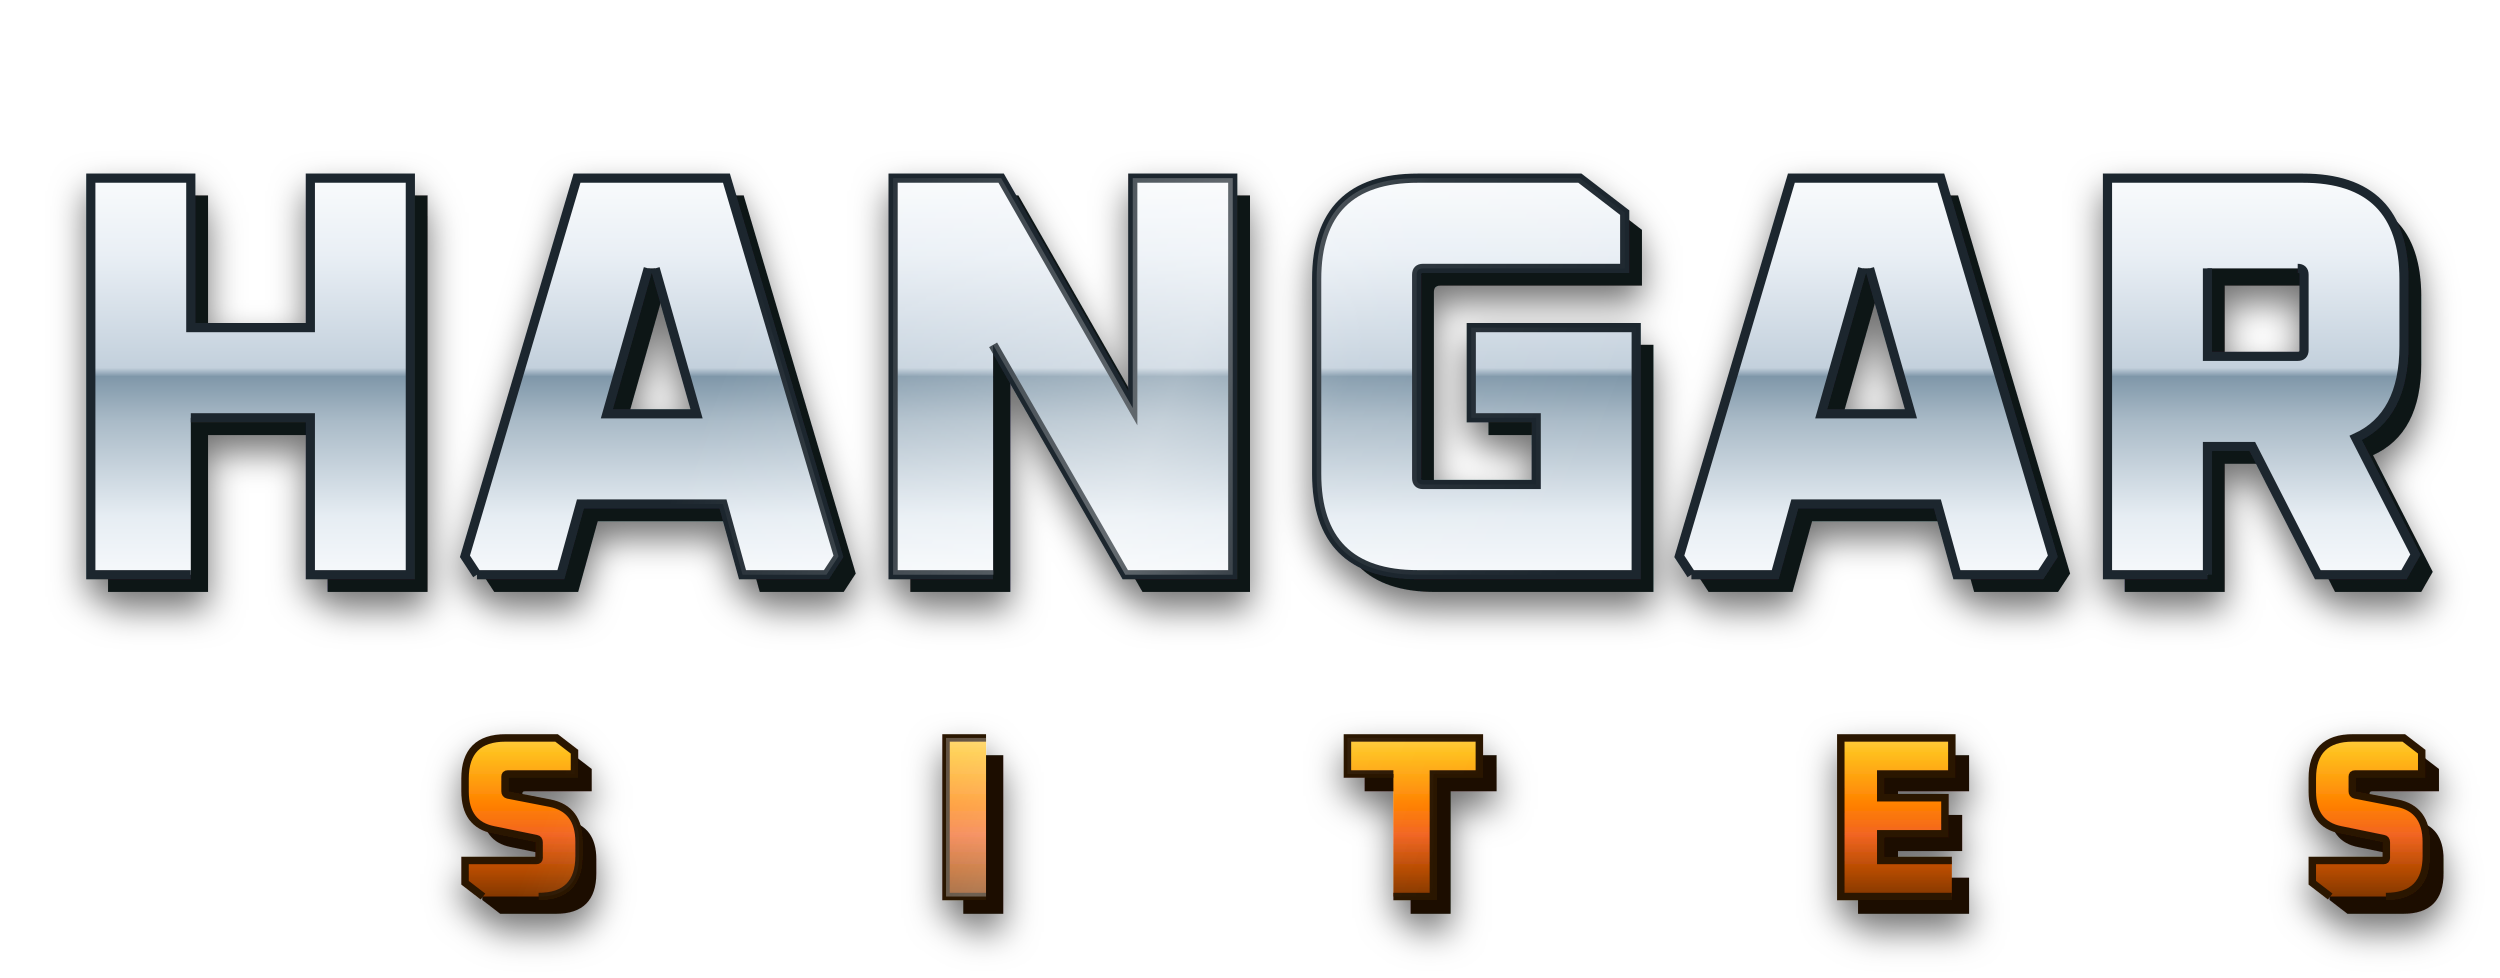
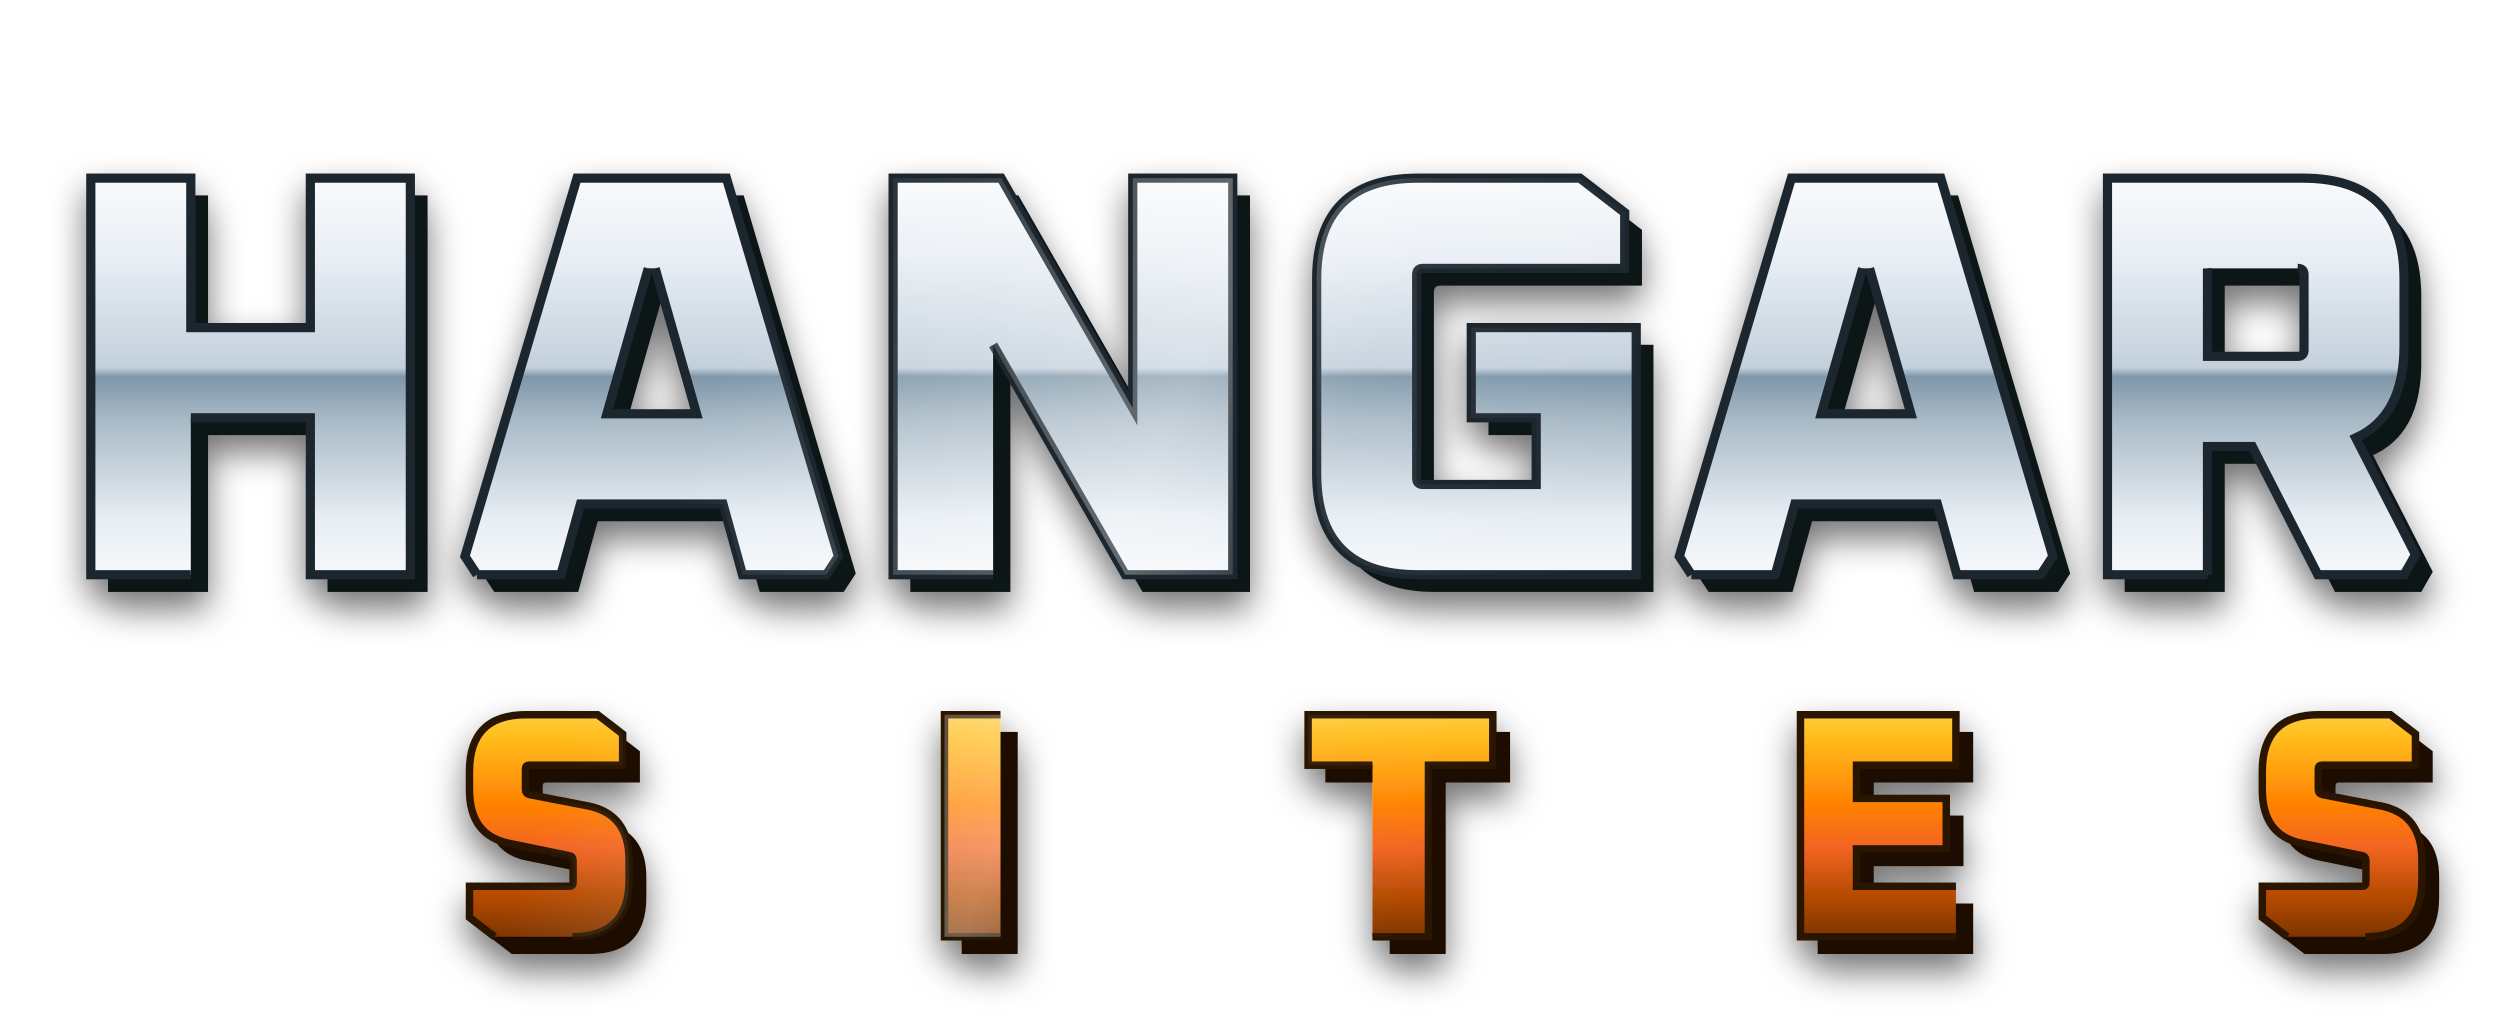
- <svg xmlns="http://www.w3.org/2000/svg" viewBox="0 0 435 170" role="img" aria-label="HANGAR SITES">
+ <svg xmlns="http://www.w3.org/2000/svg" viewBox="0 0 435 177" role="img" aria-label="HANGAR SITES">
  <defs>
    <linearGradient id="g1" gradientUnits="userSpaceOnUse" x1="0" y1="26" x2="0" y2="102">
      <stop offset="0" stop-color="#ffffff" />
      <stop offset=".24" stop-color="#e9eff5" />
      <stop offset=".50" stop-color="#c3d0dc" />
      <stop offset=".52" stop-color="#7f97a9" />
      <stop offset=".62" stop-color="#a9bac7" />
      <stop offset=".84" stop-color="#e6edf3" />
      <stop offset="1" stop-color="#f9fbfd" />
    </linearGradient>
-     <linearGradient id="g2" gradientUnits="userSpaceOnUse" x1="0" y1="126" x2="0" y2="158">
+     <linearGradient id="g2" gradientUnits="userSpaceOnUse" x1="0" y1="121" x2="0" y2="165">
      <stop offset="0" stop-color="#ffd75e" />
      <stop offset=".16" stop-color="#ffbe1d" />
      <stop offset=".44" stop-color="#ff8000" />
      <stop offset=".60" stop-color="#f26522" />
      <stop offset=".80" stop-color="#b34a00" />
      <stop offset="1" stop-color="#6e2f00" />
    </linearGradient>
-     <linearGradient id="spec" gradientUnits="userSpaceOnUse" x1="0" y1="0" x2="435" y2="170">
+     <linearGradient id="spec" gradientUnits="userSpaceOnUse" x1="0" y1="0" x2="435" y2="177">
      <stop offset=".30" stop-color="#fff" stop-opacity="0" />
      <stop offset=".46" stop-color="#fff" stop-opacity=".32" />
      <stop offset=".52" stop-color="#fff" stop-opacity=".08" />
      <stop offset=".62" stop-color="#fff" stop-opacity="0" />
    </linearGradient>
    <clipPath id="letters">
      <path d="M33.20 100L15.80 100L15.80 31L33.20 31L33.20 57L54 57L54 31L71.40 31L71.40 100L54 100L54 72.70L33.20 72.70M83 100L80.90 96.80L100.40 31L126.40 31L145.90 96.80L143.80 100L129.20 100L125.80 87.70L101 87.70L97.60 100L83 100M112.80 46.70L105.60 72L121.20 72L114 46.70M172.80 100L155.40 100L155.40 31L174.20 31L197.10 71L197.10 31L214.50 31L214.50 100L195.80 100L172.80 60M229.10 82.40L229.10 48.60Q229.10 31 246.70 31L274.90 31L282.70 37L282.70 46.70L247.60 46.70Q246.50 46.70 246.50 47.80L246.50 83.20Q246.50 84.30 247.60 84.30L267.30 84.30L267.30 72.70L256 72.70L256 57L284.70 57L284.70 100L246.70 100Q229.10 100 229.10 82.40M294.30 100L292.20 96.80L311.70 31L337.70 31L357.20 96.80L355.10 100L340.50 100L337.10 87.70L312.30 87.70L308.90 100L294.30 100M324.10 46.70L316.90 72L332.50 72L325.30 46.70M384.10 100L366.70 100L366.70 31L400.70 31Q418.30 31 418.30 48.60L418.30 60.20Q418.30 72.40 409.90 76.20L420.30 96.50L418.30 100L403.30 100L391.90 77.70L384.10 77.70L384.10 100M384.10 46.70L384.10 62L399.80 62Q400.90 62 400.90 60.90L400.90 47.80Q400.90 46.70 399.80 46.70" />
-       <path d="M84.04 156L80.92 153.60L80.92 149.72L93.36 149.72Q93.80 149.72 93.80 149.28L93.80 146.56Q93.80 146 93.32 145.92L85.92 144.40Q80.92 143.44 80.92 137.72L80.92 135.44Q80.92 128.40 87.96 128.40L96.84 128.40L99.96 130.80L99.96 134.68L88.32 134.68Q87.88 134.68 87.88 135.12L87.88 137.68Q87.88 138.20 88.36 138.32L95.76 139.76Q100.76 140.80 100.76 146.48L100.76 148.96Q100.76 156 93.72 156M171.57 156L164.61 156L164.61 128.40L171.57 128.40M242.45 134.68L234.45 134.68L234.45 128.40L257.41 128.40L257.41 134.68L249.41 134.68L249.41 156L242.45 156M339.62 156L320.30 156L320.30 128.40L339.62 128.40L339.62 134.68L327.25 134.68L327.25 138.80L338.42 138.80L338.42 145.08L327.25 145.08L327.25 149.72L339.62 149.72M405.46 156L402.34 153.60L402.34 149.72L414.78 149.72Q415.22 149.72 415.22 149.28L415.22 146.56Q415.22 146 414.74 145.92L407.34 144.40Q402.34 143.44 402.34 137.72L402.34 135.44Q402.34 128.40 409.38 128.40L418.26 128.40L421.38 130.80L421.38 134.68L409.74 134.68Q409.30 134.68 409.30 135.12L409.30 137.68Q409.30 138.20 409.78 138.32L417.18 139.76Q422.18 140.80 422.18 146.48L422.18 148.96Q422.18 156 415.14 156" />
+       <path d="M86.06 163L81.69 159.64L81.69 154.21L99.10 154.21Q99.72 154.21 99.72 153.59L99.72 149.78Q99.72 149 99.05 148.89L88.69 146.76Q81.69 145.42 81.69 137.41L81.69 134.22Q81.69 124.36 91.54 124.36L103.98 124.36L108.34 127.72L108.34 133.15L92.05 133.15Q91.43 133.15 91.43 133.77L91.43 137.35Q91.43 138.08 92.10 138.25L102.46 140.26Q109.46 141.72 109.46 149.67L109.46 153.14Q109.46 163 99.61 163M174.08 163L164.34 163L164.34 124.36L174.08 124.36M238.81 133.15L227.61 133.15L227.61 124.36L259.75 124.36L259.75 133.15L248.55 133.15L248.55 163L238.81 163M340.33 163L313.28 163L313.28 124.36L340.33 124.36L340.33 133.15L323.03 133.15L323.03 138.92L338.65 138.92L338.65 147.71L323.03 147.71L323.03 154.21L340.33 154.21M398 163L393.64 159.64L393.64 154.21L411.05 154.21Q411.67 154.21 411.67 153.59L411.67 149.78Q411.67 149 411 148.89L400.64 146.76Q393.64 145.42 393.64 137.41L393.64 134.22Q393.64 124.36 403.49 124.36L415.92 124.36L420.29 127.72L420.29 133.15L404 133.15Q403.38 133.15 403.38 133.77L403.38 137.35Q403.38 138.08 404.05 138.25L414.41 140.26Q421.41 141.72 421.41 149.67L421.41 153.14Q421.41 163 411.56 163" />
    </clipPath>
    <filter id="ds" x="-8%" y="-12%" width="116%" height="130%">
      <feDropShadow dx="0" dy="3" stdDeviation="3" flood-color="#000" flood-opacity=".55" />
    </filter>
  </defs>
  <g filter="url(#ds)">
    <path d="M33.20 100L15.80 100L15.80 31L33.20 31L33.20 57L54 57L54 31L71.40 31L71.40 100L54 100L54 72.70L33.20 72.70M83 100L80.90 96.80L100.40 31L126.40 31L145.90 96.80L143.80 100L129.20 100L125.80 87.70L101 87.70L97.60 100L83 100M112.80 46.70L105.60 72L121.20 72L114 46.70M172.80 100L155.40 100L155.40 31L174.20 31L197.10 71L197.10 31L214.50 31L214.50 100L195.80 100L172.80 60M229.10 82.40L229.10 48.60Q229.10 31 246.70 31L274.90 31L282.70 37L282.70 46.70L247.60 46.70Q246.50 46.70 246.50 47.80L246.50 83.20Q246.50 84.30 247.60 84.30L267.30 84.30L267.30 72.70L256 72.70L256 57L284.70 57L284.70 100L246.70 100Q229.10 100 229.10 82.40M294.30 100L292.20 96.80L311.70 31L337.70 31L357.20 96.80L355.10 100L340.50 100L337.10 87.70L312.30 87.70L308.90 100L294.30 100M324.10 46.70L316.90 72L332.50 72L325.30 46.70M384.10 100L366.70 100L366.70 31L400.70 31Q418.30 31 418.30 48.60L418.30 60.20Q418.30 72.40 409.90 76.20L420.30 96.50L418.30 100L403.30 100L391.90 77.70L384.10 77.70L384.10 100M384.10 46.70L384.10 62L399.80 62Q400.90 62 400.90 60.90L400.90 47.80Q400.90 46.70 399.80 46.70" transform="translate(3,3)" fill="#0d1216" />
-     <path d="M84.04 156L80.92 153.60L80.92 149.72L93.36 149.72Q93.80 149.72 93.80 149.28L93.80 146.56Q93.80 146 93.32 145.92L85.92 144.40Q80.92 143.44 80.92 137.72L80.92 135.44Q80.92 128.40 87.96 128.40L96.84 128.40L99.96 130.80L99.96 134.68L88.32 134.68Q87.88 134.68 87.88 135.12L87.88 137.68Q87.88 138.20 88.36 138.32L95.76 139.76Q100.76 140.80 100.76 146.48L100.76 148.96Q100.76 156 93.72 156M171.57 156L164.61 156L164.61 128.40L171.57 128.40M242.45 134.68L234.45 134.68L234.45 128.40L257.41 128.40L257.41 134.68L249.41 134.68L249.41 156L242.45 156M339.62 156L320.30 156L320.30 128.40L339.62 128.40L339.62 134.68L327.25 134.68L327.25 138.80L338.42 138.80L338.42 145.08L327.25 145.08L327.25 149.72L339.62 149.72M405.46 156L402.34 153.60L402.34 149.72L414.78 149.72Q415.22 149.72 415.22 149.28L415.22 146.56Q415.22 146 414.74 145.92L407.34 144.40Q402.34 143.44 402.34 137.72L402.34 135.44Q402.34 128.40 409.38 128.40L418.26 128.40L421.38 130.80L421.38 134.68L409.74 134.68Q409.30 134.68 409.30 135.12L409.30 137.68Q409.30 138.20 409.78 138.32L417.18 139.76Q422.18 140.80 422.18 146.48L422.18 148.96Q422.18 156 415.14 156" transform="translate(3,3)" fill="#1a0c02" />
+     <path d="M86.06 163L81.69 159.64L81.69 154.21L99.10 154.21Q99.72 154.21 99.72 153.59L99.72 149.78Q99.72 149 99.05 148.89L88.69 146.76Q81.69 145.42 81.69 137.41L81.69 134.22Q81.69 124.36 91.54 124.36L103.98 124.36L108.34 127.72L108.34 133.15L92.05 133.15Q91.43 133.15 91.43 133.77L91.43 137.35Q91.43 138.08 92.10 138.25L102.46 140.26Q109.46 141.72 109.46 149.67L109.46 153.14Q109.46 163 99.61 163M174.08 163L164.34 163L164.34 124.36L174.08 124.36M238.81 133.15L227.61 133.15L227.61 124.36L259.75 124.36L259.75 133.15L248.55 133.15L248.55 163L238.81 163M340.33 163L313.28 163L313.28 124.36L340.33 124.36L340.33 133.15L323.03 133.15L323.03 138.92L338.65 138.92L338.65 147.71L323.03 147.71L323.03 154.21L340.33 154.21M398 163L393.64 159.64L393.64 154.21L411.05 154.21Q411.67 154.21 411.67 153.59L411.67 149.78Q411.67 149 411 148.89L400.64 146.76Q393.64 145.42 393.64 137.41L393.64 134.22Q393.64 124.36 403.49 124.36L415.92 124.36L420.29 127.72L420.29 133.15L404 133.15Q403.38 133.15 403.38 133.77L403.38 137.35Q403.38 138.08 404.05 138.25L414.41 140.26Q421.41 141.72 421.41 149.67L421.41 153.14Q421.41 163 411.56 163" transform="translate(3,3)" fill="#1a0c02" />
    <path d="M33.20 100L15.80 100L15.80 31L33.20 31L33.20 57L54 57L54 31L71.40 31L71.40 100L54 100L54 72.70L33.20 72.70M83 100L80.90 96.80L100.40 31L126.40 31L145.90 96.80L143.80 100L129.20 100L125.80 87.70L101 87.70L97.60 100L83 100M112.80 46.70L105.60 72L121.20 72L114 46.70M172.80 100L155.40 100L155.40 31L174.20 31L197.10 71L197.10 31L214.50 31L214.50 100L195.80 100L172.80 60M229.10 82.40L229.10 48.60Q229.10 31 246.70 31L274.90 31L282.70 37L282.70 46.70L247.60 46.70Q246.50 46.70 246.50 47.80L246.50 83.20Q246.50 84.30 247.60 84.30L267.30 84.30L267.30 72.70L256 72.70L256 57L284.70 57L284.70 100L246.70 100Q229.10 100 229.10 82.40M294.30 100L292.20 96.80L311.70 31L337.70 31L357.20 96.80L355.10 100L340.50 100L337.10 87.70L312.30 87.70L308.90 100L294.30 100M324.10 46.70L316.90 72L332.50 72L325.30 46.70M384.10 100L366.70 100L366.70 31L400.70 31Q418.30 31 418.30 48.60L418.30 60.20Q418.30 72.40 409.90 76.20L420.30 96.50L418.30 100L403.30 100L391.90 77.70L384.10 77.70L384.10 100M384.10 46.70L384.10 62L399.80 62Q400.90 62 400.90 60.90L400.90 47.80Q400.90 46.70 399.80 46.70" fill="url(#g1)" stroke="#1d262e" stroke-width="1.6" />
-     <path d="M84.04 156L80.92 153.60L80.92 149.72L93.36 149.72Q93.80 149.72 93.80 149.28L93.80 146.56Q93.80 146 93.32 145.92L85.92 144.40Q80.92 143.44 80.92 137.72L80.92 135.44Q80.92 128.40 87.96 128.40L96.84 128.40L99.96 130.80L99.96 134.68L88.32 134.68Q87.88 134.68 87.88 135.12L87.88 137.68Q87.88 138.20 88.36 138.32L95.76 139.76Q100.76 140.80 100.76 146.48L100.76 148.96Q100.76 156 93.72 156M171.57 156L164.61 156L164.61 128.40L171.57 128.40M242.45 134.68L234.45 134.68L234.45 128.40L257.41 128.40L257.41 134.68L249.41 134.68L249.41 156L242.45 156M339.62 156L320.30 156L320.30 128.40L339.62 128.40L339.62 134.68L327.25 134.68L327.25 138.80L338.42 138.80L338.42 145.08L327.25 145.08L327.25 149.72L339.62 149.72M405.46 156L402.34 153.60L402.34 149.72L414.78 149.72Q415.22 149.72 415.22 149.28L415.22 146.56Q415.22 146 414.74 145.92L407.34 144.40Q402.34 143.44 402.34 137.72L402.34 135.44Q402.34 128.40 409.38 128.40L418.26 128.40L421.38 130.80L421.38 134.68L409.74 134.68Q409.30 134.68 409.30 135.12L409.30 137.68Q409.30 138.20 409.78 138.32L417.18 139.76Q422.18 140.80 422.18 146.48L422.18 148.96Q422.18 156 415.14 156" fill="url(#g2)" stroke="#2c1403" stroke-width="1.3" />
+     <path d="M86.06 163L81.69 159.64L81.69 154.21L99.10 154.21Q99.72 154.21 99.72 153.59L99.72 149.78Q99.72 149 99.05 148.89L88.69 146.76Q81.69 145.42 81.69 137.41L81.69 134.22Q81.69 124.36 91.54 124.36L103.98 124.36L108.34 127.72L108.34 133.15L92.05 133.15Q91.43 133.15 91.43 133.77L91.43 137.35Q91.43 138.08 92.10 138.25L102.46 140.26Q109.46 141.72 109.46 149.67L109.46 153.14Q109.46 163 99.61 163M174.08 163L164.34 163L164.34 124.36L174.08 124.36M238.81 133.15L227.61 133.15L227.61 124.36L259.75 124.36L259.75 133.15L248.55 133.15L248.55 163L238.81 163M340.33 163L313.28 163L313.28 124.36L340.33 124.36L340.33 133.15L323.03 133.15L323.03 138.92L338.65 138.92L338.65 147.71L323.03 147.71L323.03 154.21L340.33 154.21M398 163L393.64 159.64L393.64 154.21L411.05 154.21Q411.67 154.21 411.67 153.59L411.67 149.78Q411.67 149 411 148.89L400.64 146.76Q393.64 145.42 393.64 137.41L393.64 134.22Q393.64 124.36 403.49 124.36L415.92 124.36L420.29 127.72L420.29 133.15L404 133.15Q403.38 133.15 403.38 133.77L403.38 137.35Q403.38 138.08 404.05 138.25L414.41 140.26Q421.41 141.72 421.41 149.67L421.41 153.14Q421.41 163 411.56 163" fill="url(#g2)" stroke="#2c1403" stroke-width="1.3" />
  </g>
-   <rect width="435" height="170" fill="url(#spec)" clip-path="url(#letters)" />
+   <rect width="435" height="177" fill="url(#spec)" clip-path="url(#letters)" />
</svg>
